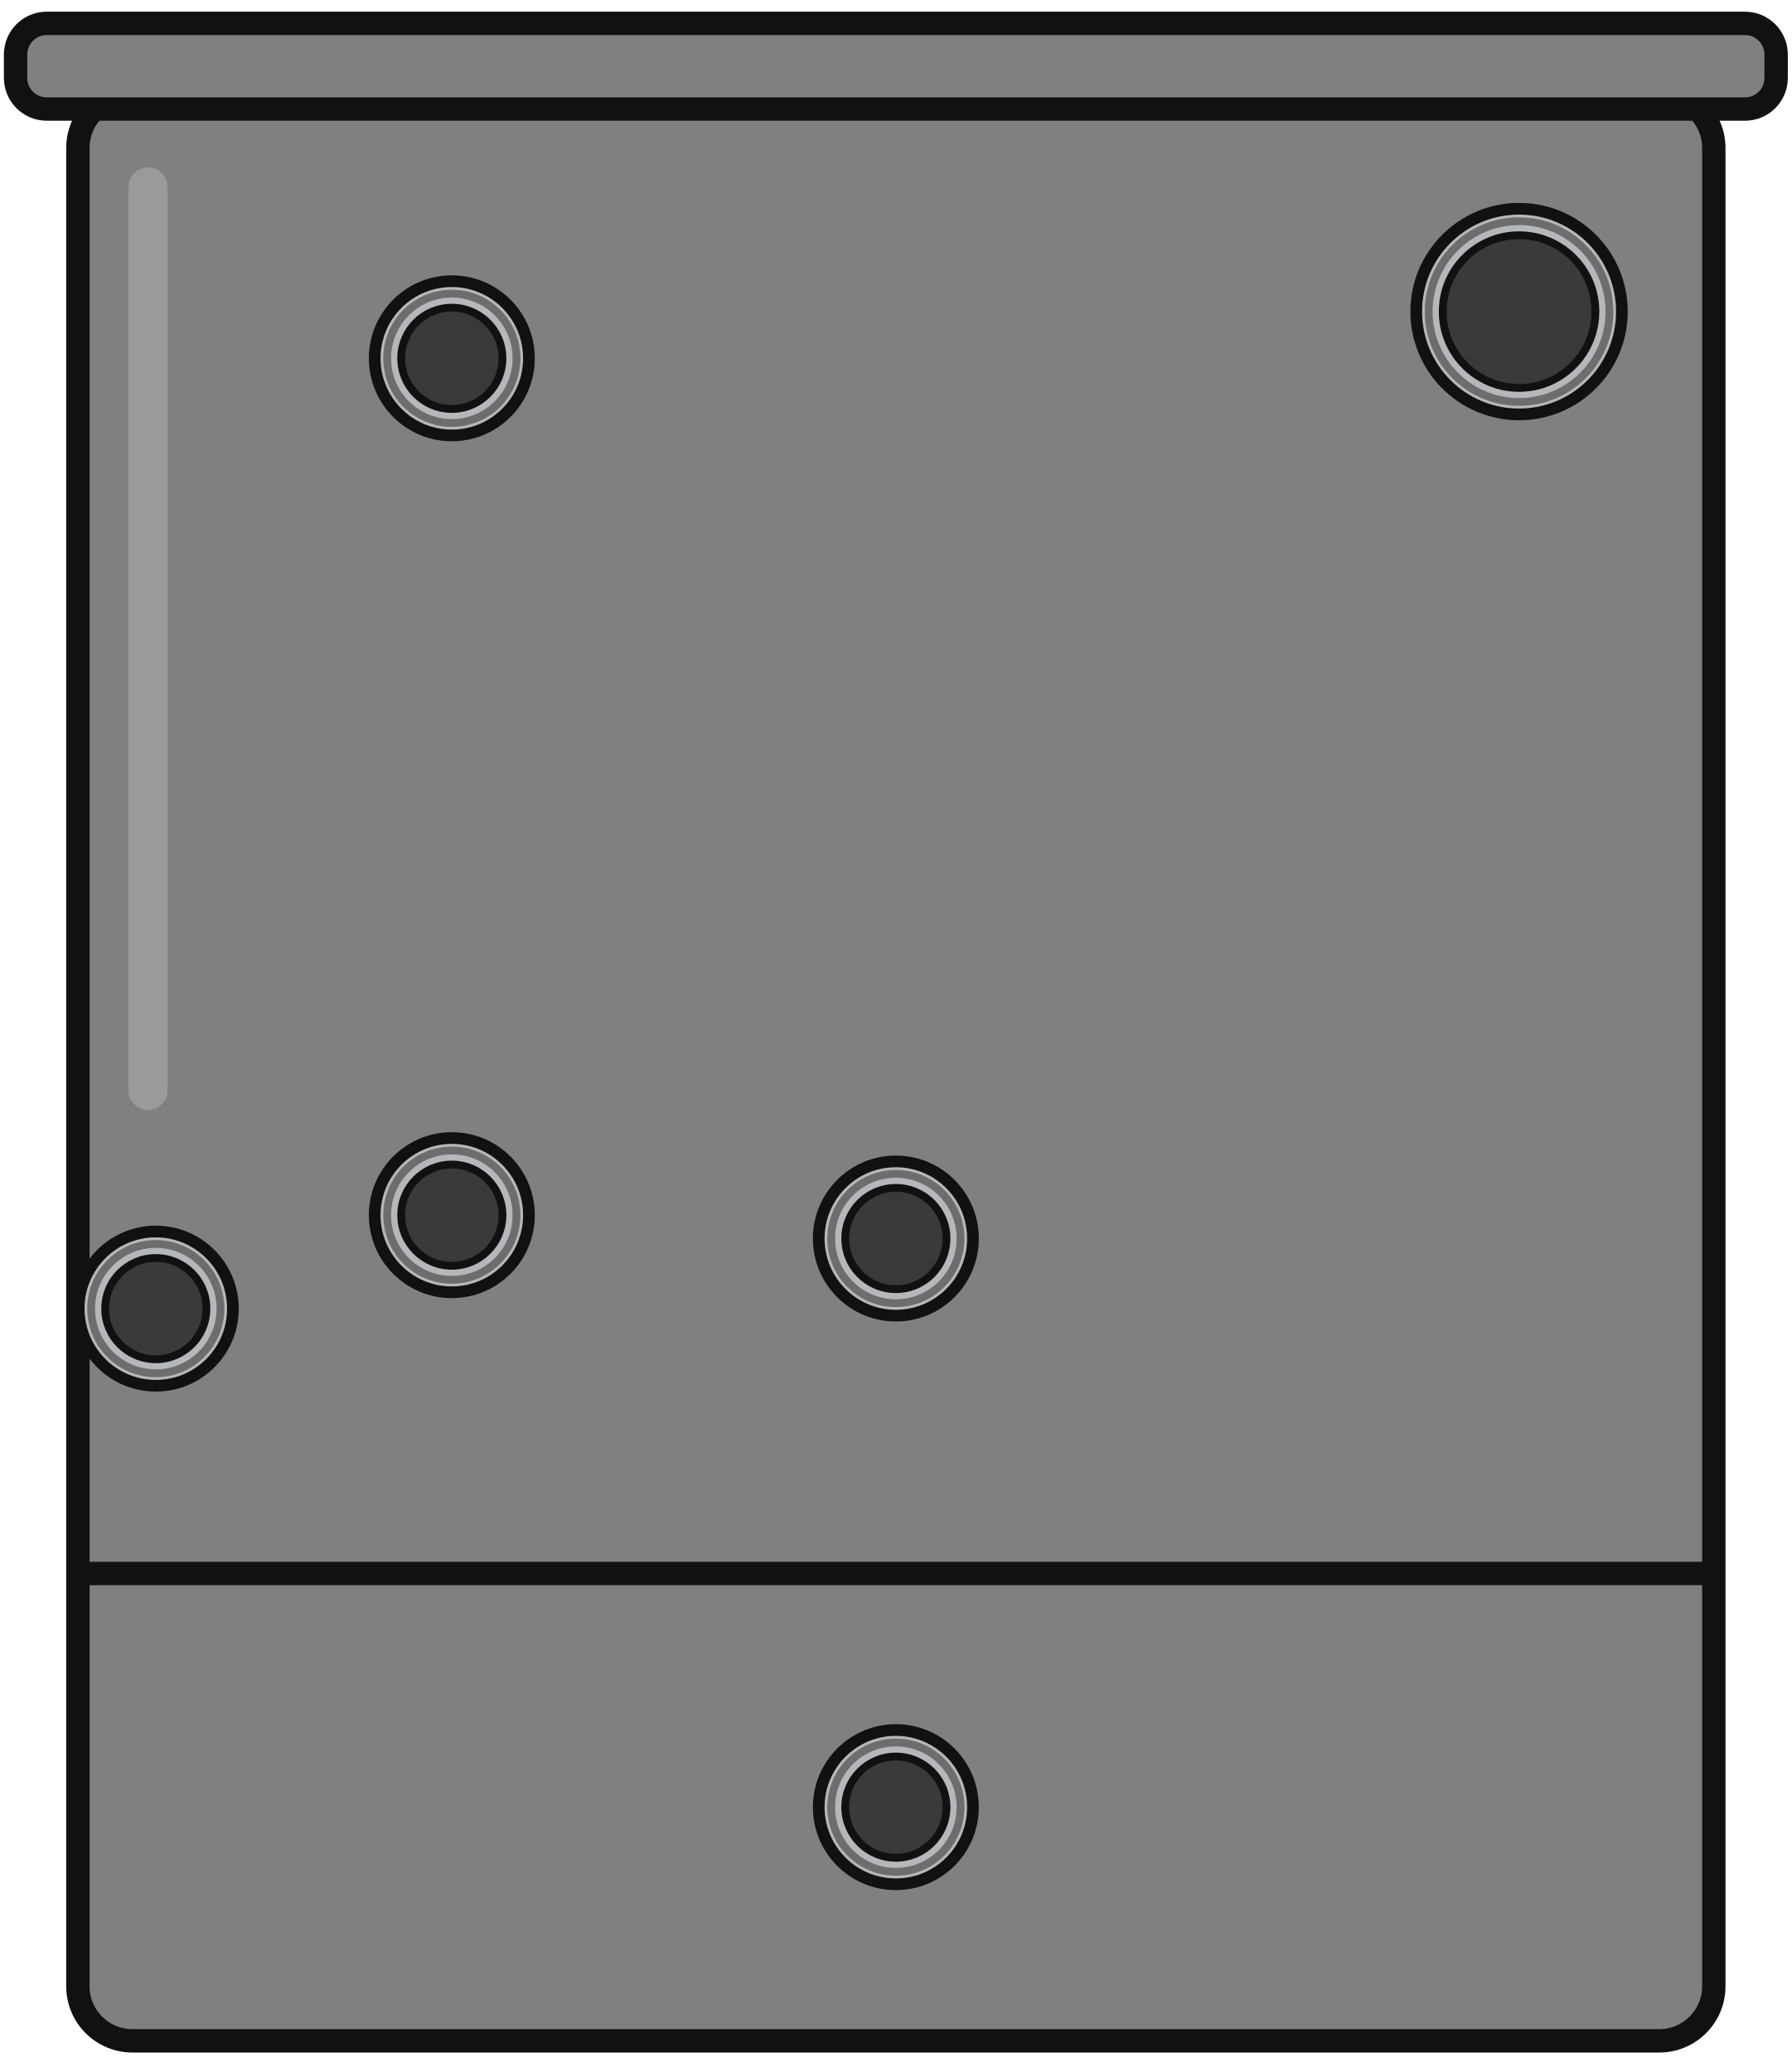
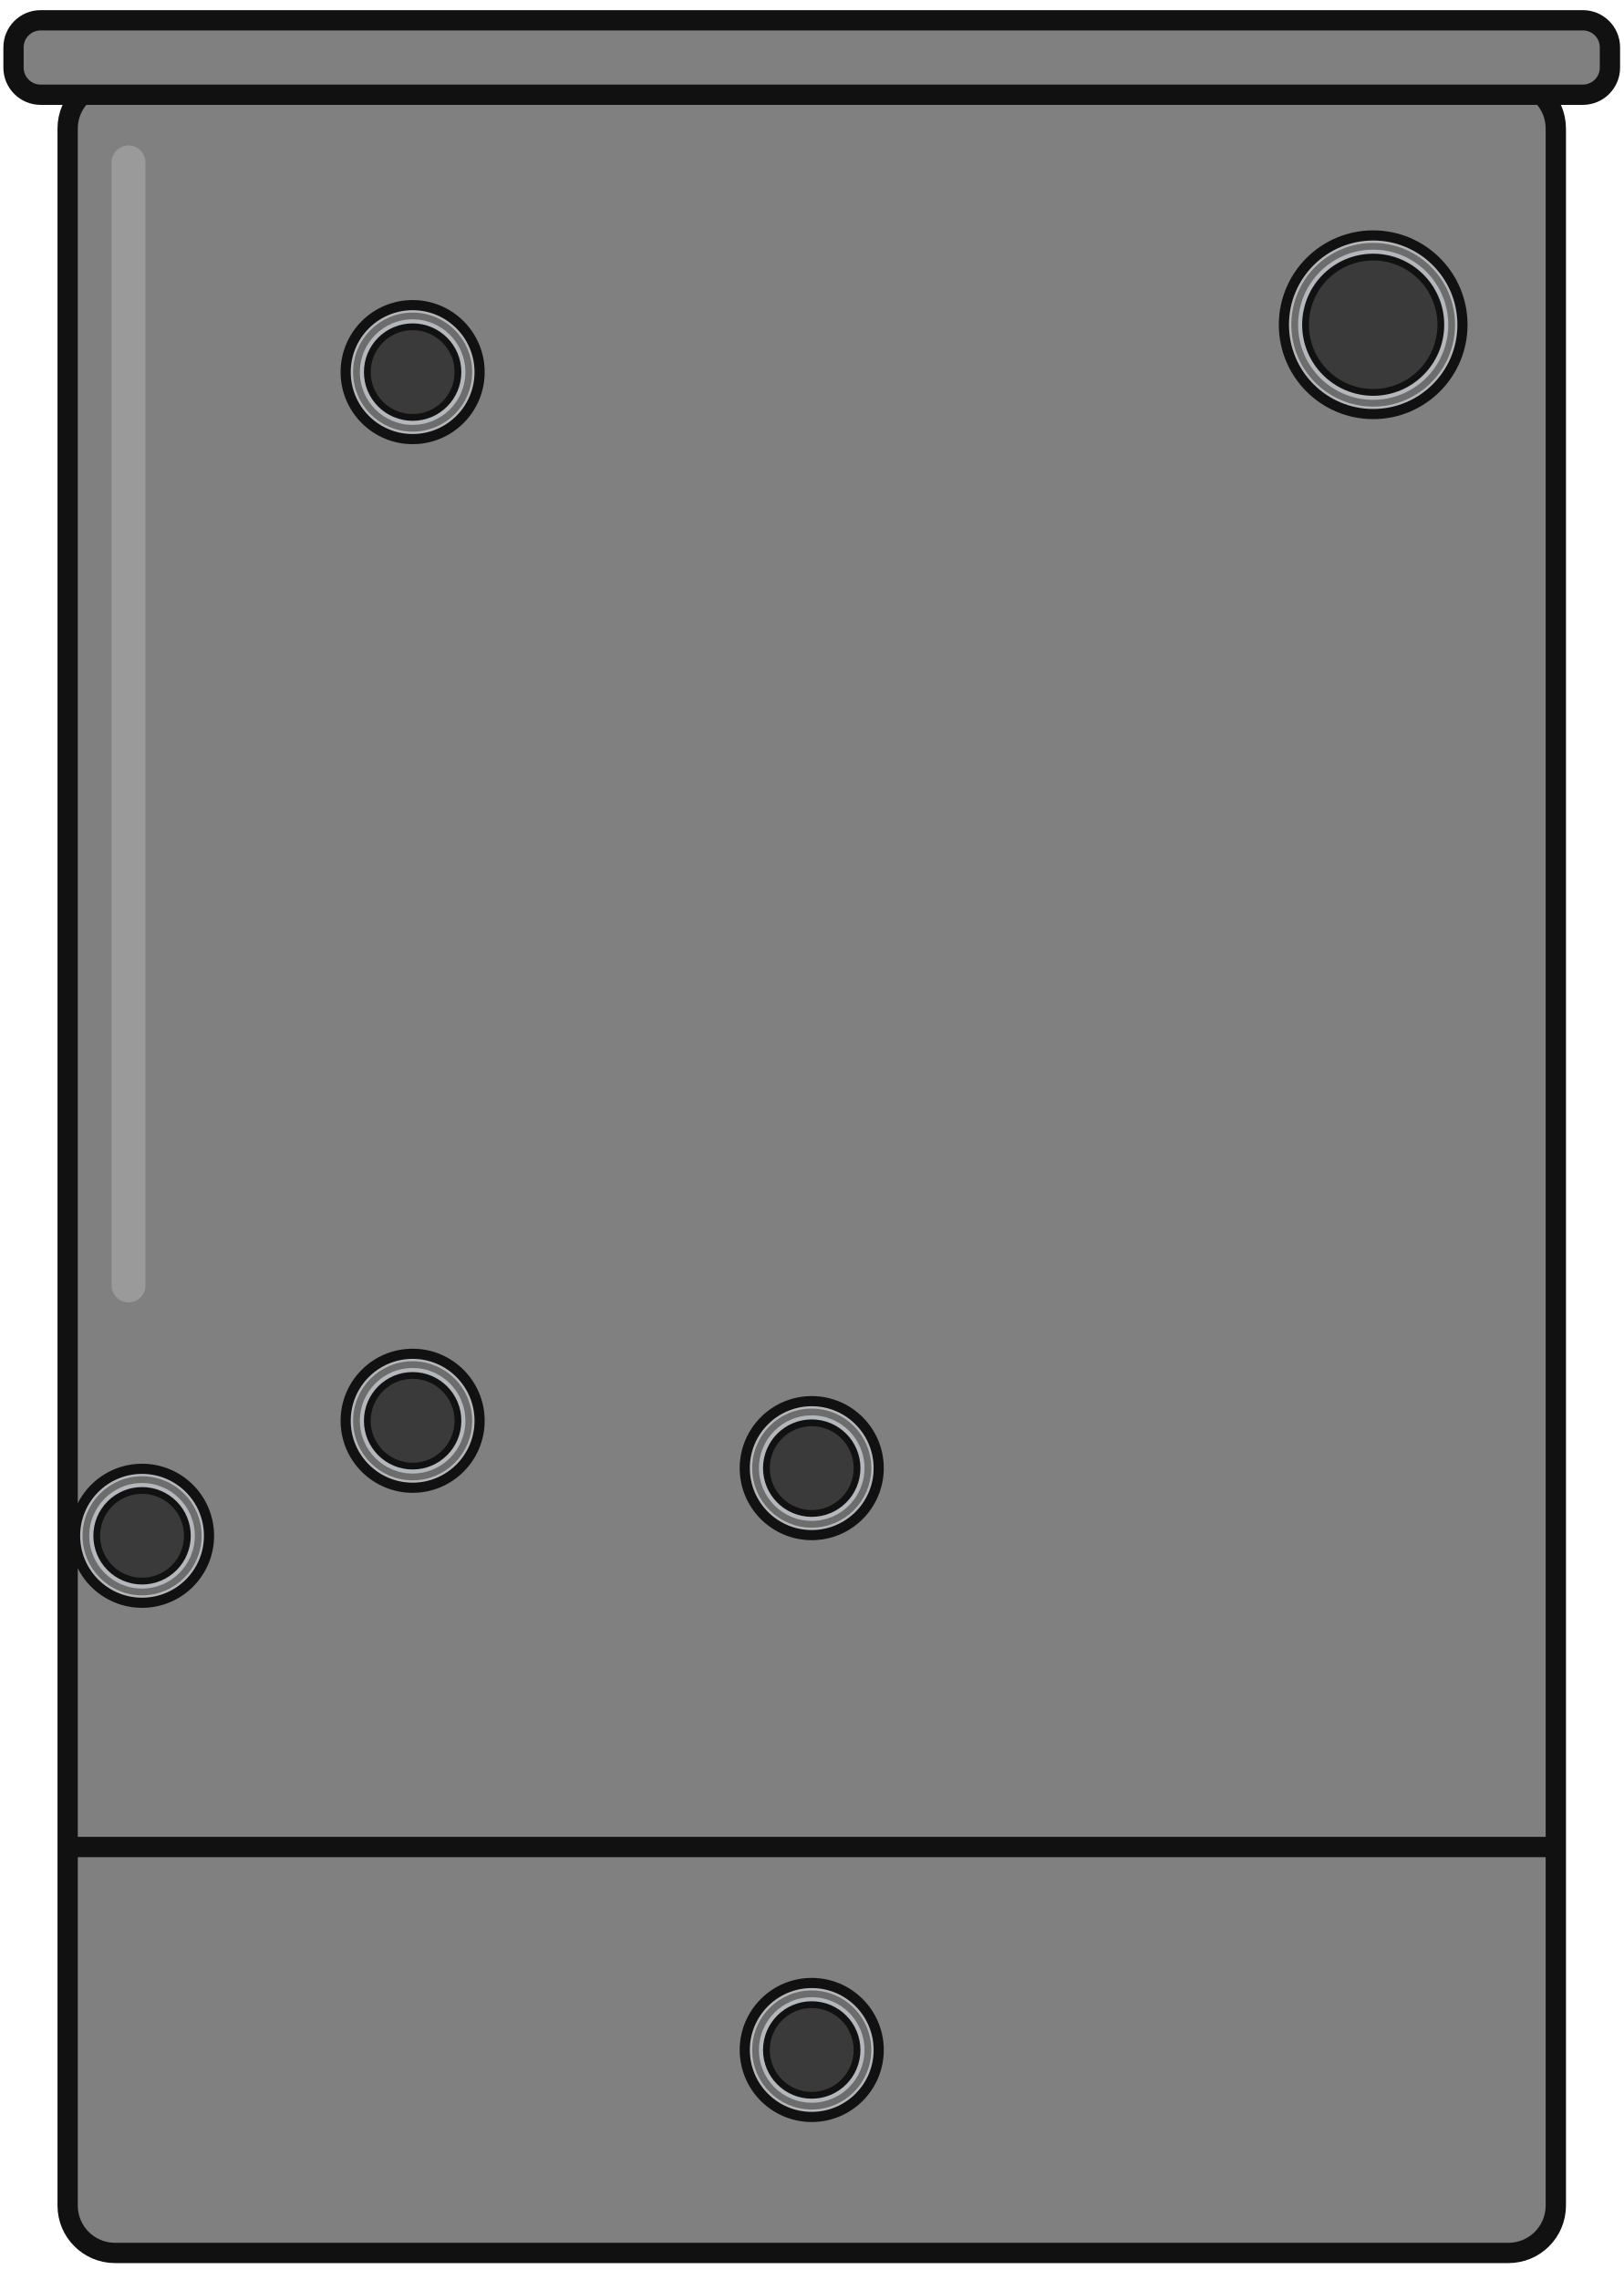
- <svg xmlns="http://www.w3.org/2000/svg" viewBox="0 0 230 266">
-   <rect x="10" y="12" width="210" height="250" rx="7" fill="#808080" stroke="#111" stroke-width="3" />
-   <path d="M19 24 V140" stroke="#9a9a9a" stroke-width="5" stroke-linecap="round" />
-   <rect x="2" y="3" width="226" height="11" rx="4" fill="#808080" stroke="#111" stroke-width="3" />
-   <path d="M10 202 H220" stroke="#111" stroke-width="3" />
+ <svg xmlns="http://www.w3.org/2000/svg" viewBox="0 0 240 337">
+   <rect x="10" y="12" width="220" height="321" rx="7" fill="#808080" stroke="#111" stroke-width="3" />
+   <path d="M19 24 V190" stroke="#9a9a9a" stroke-width="5" stroke-linecap="round" />
+   <rect x="2" y="3" width="236" height="11" rx="4" fill="#808080" stroke="#111" stroke-width="3" />
+   <path d="M10 273 H230" stroke="#111" stroke-width="3" />
  <g stroke="#111">
-     <circle cx="195" cy="40" r="13.2" fill="#b4b7bb" stroke-width="1.5" />
-     <circle cx="195" cy="40" r="11.6" fill="none" stroke="#6d6d6d" stroke-width="1" />
-     <circle cx="195" cy="40" r="9.8" fill="#3a3a3a" stroke-width="1" />
+     <circle cx="203" cy="48" r="13.2" fill="#b4b7bb" stroke-width="1.5" />
+     <circle cx="203" cy="48" r="11.6" fill="none" stroke="#6d6d6d" stroke-width="1" />
+     <circle cx="203" cy="48" r="10.0" fill="#3a3a3a" stroke-width="1" />
  </g>
  <g stroke="#111">
-     <circle cx="58" cy="46" r="9.9" fill="#b4b7bb" stroke-width="1.5" />
-     <circle cx="58" cy="46" r="8.3" fill="none" stroke="#6d6d6d" stroke-width="1" />
-     <circle cx="58" cy="46" r="6.5" fill="#3a3a3a" stroke-width="1" />
+     <circle cx="61" cy="55" r="9.9" fill="#b4b7bb" stroke-width="1.5" />
+     <circle cx="61" cy="55" r="8.3" fill="none" stroke="#6d6d6d" stroke-width="1" />
+     <circle cx="61" cy="55" r="6.7" fill="#3a3a3a" stroke-width="1" />
  </g>
  <g stroke="#111">
-     <circle cx="58" cy="156" r="9.9" fill="#b4b7bb" stroke-width="1.5" />
-     <circle cx="58" cy="156" r="8.3" fill="none" stroke="#6d6d6d" stroke-width="1" />
-     <circle cx="58" cy="156" r="6.5" fill="#3a3a3a" stroke-width="1" />
+     <circle cx="61" cy="210" r="9.9" fill="#b4b7bb" stroke-width="1.5" />
+     <circle cx="61" cy="210" r="8.3" fill="none" stroke="#6d6d6d" stroke-width="1" />
+     <circle cx="61" cy="210" r="6.7" fill="#3a3a3a" stroke-width="1" />
  </g>
  <g stroke="#111">
-     <circle cx="20" cy="168" r="9.9" fill="#b4b7bb" stroke-width="1.5" />
-     <circle cx="20" cy="168" r="8.3" fill="none" stroke="#6d6d6d" stroke-width="1" />
-     <circle cx="20" cy="168" r="6.5" fill="#3a3a3a" stroke-width="1" />
+     <circle cx="21" cy="227" r="9.9" fill="#b4b7bb" stroke-width="1.5" />
+     <circle cx="21" cy="227" r="8.3" fill="none" stroke="#6d6d6d" stroke-width="1" />
+     <circle cx="21" cy="227" r="6.7" fill="#3a3a3a" stroke-width="1" />
  </g>
  <g stroke="#111">
-     <circle cx="115" cy="159" r="9.9" fill="#b4b7bb" stroke-width="1.5" />
-     <circle cx="115" cy="159" r="8.3" fill="none" stroke="#6d6d6d" stroke-width="1" />
-     <circle cx="115" cy="159" r="6.5" fill="#3a3a3a" stroke-width="1" />
+     <circle cx="120" cy="217" r="9.9" fill="#b4b7bb" stroke-width="1.5" />
+     <circle cx="120" cy="217" r="8.3" fill="none" stroke="#6d6d6d" stroke-width="1" />
+     <circle cx="120" cy="217" r="6.7" fill="#3a3a3a" stroke-width="1" />
  </g>
  <g stroke="#111">
-     <circle cx="115" cy="232" r="9.9" fill="#b4b7bb" stroke-width="1.5" />
-     <circle cx="115" cy="232" r="8.3" fill="none" stroke="#6d6d6d" stroke-width="1" />
-     <circle cx="115" cy="232" r="6.5" fill="#3a3a3a" stroke-width="1" />
+     <circle cx="120" cy="303" r="9.9" fill="#b4b7bb" stroke-width="1.5" />
+     <circle cx="120" cy="303" r="8.3" fill="none" stroke="#6d6d6d" stroke-width="1" />
+     <circle cx="120" cy="303" r="6.7" fill="#3a3a3a" stroke-width="1" />
  </g>
</svg>
